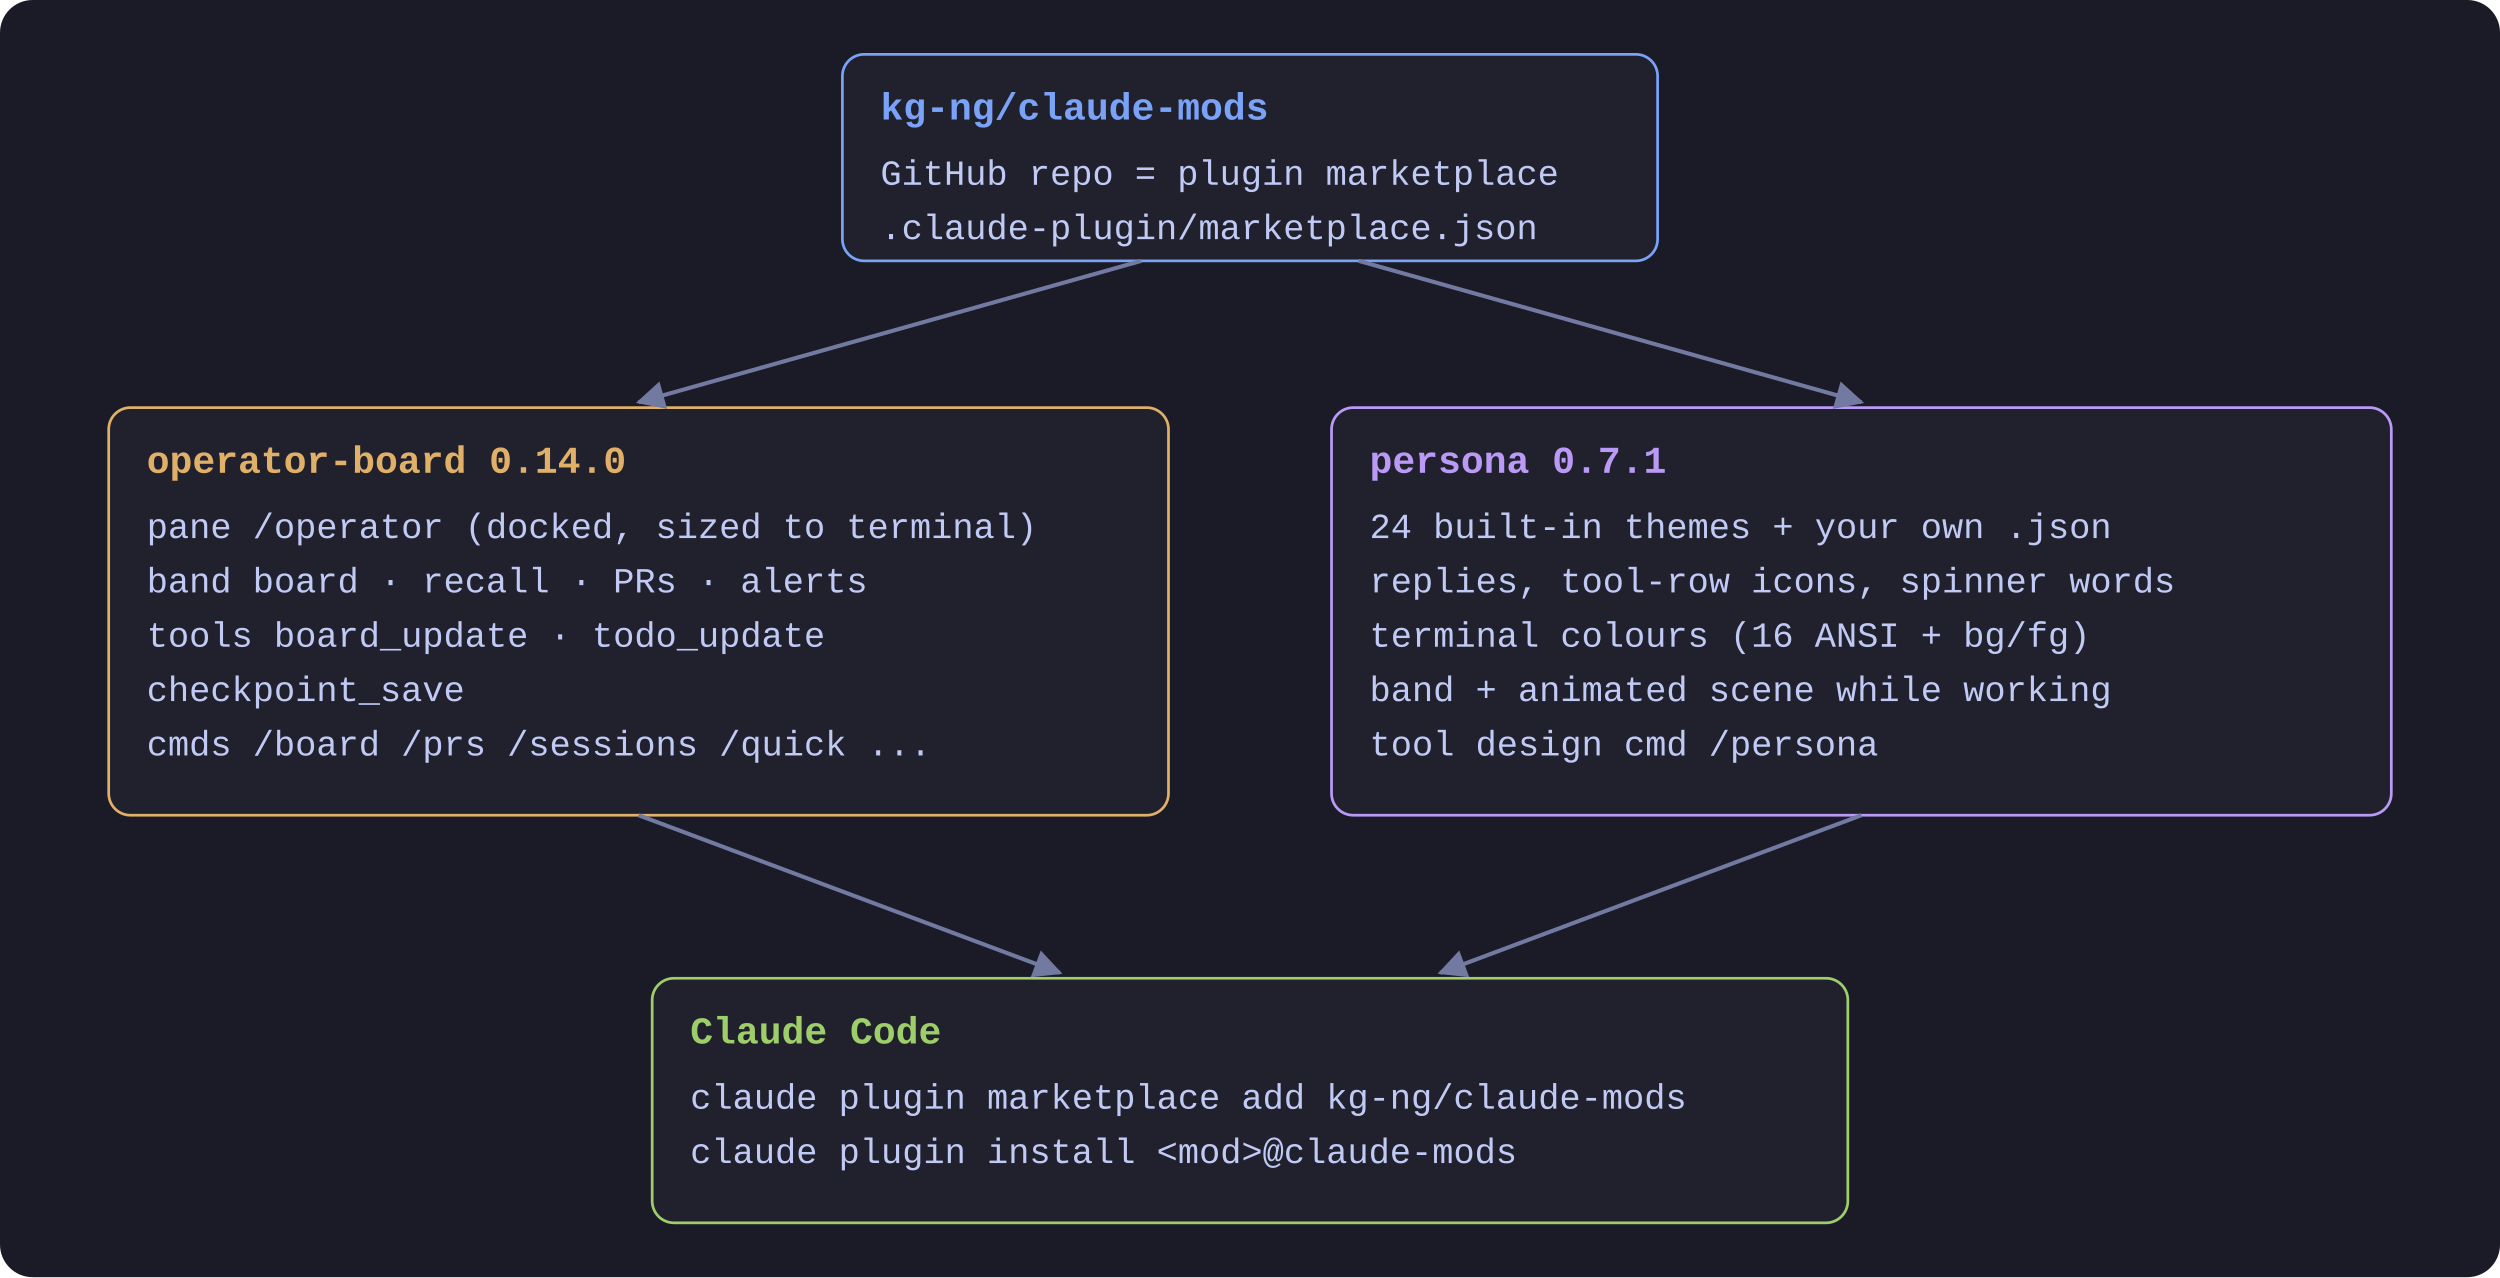
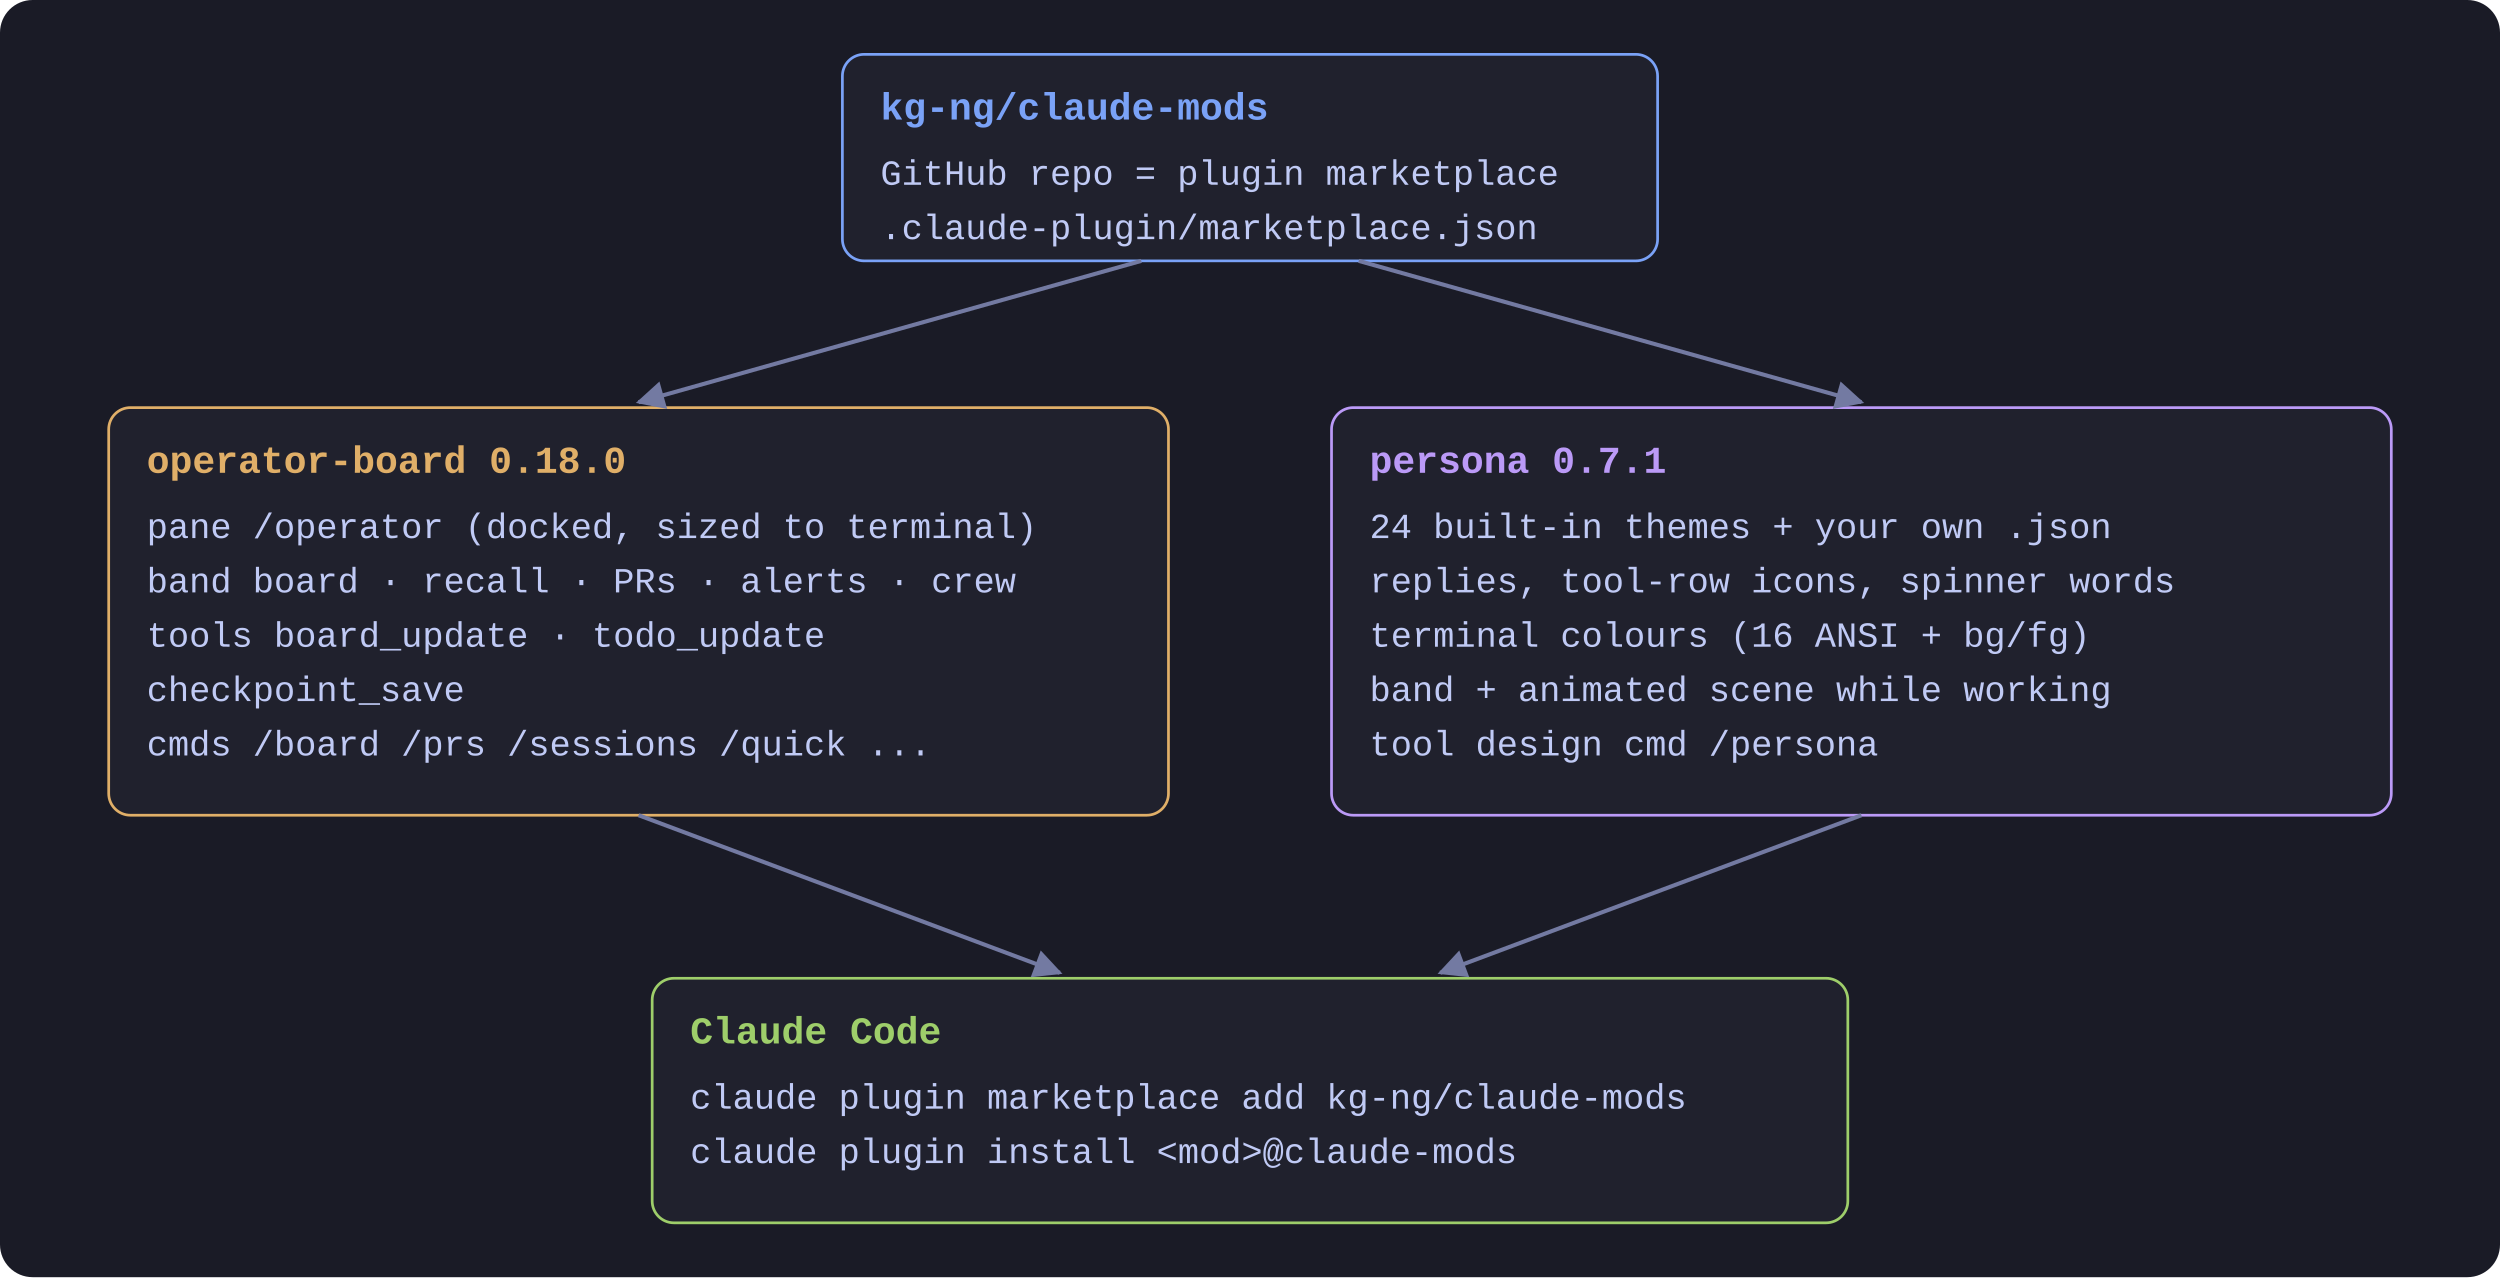
<svg xmlns="http://www.w3.org/2000/svg" width="920" height="470" viewBox="0 0 920 470" role="img" aria-label="How the repo, the two mods and Claude Code fit together" font-family="ui-monospace, SFMono-Regular, Menlo, Consolas, 'Liberation Mono', monospace" font-size="14">
  <rect width="920" height="470" rx="12" fill="#1a1b26" />
  <defs>
    <marker id="a" viewBox="0 0 10 10" refX="9" refY="5" markerWidth="7" markerHeight="7" orient="auto">
      <path d="M0,0 L10,5 L0,10 z" fill="#737aa2" />
    </marker>
  </defs>
  <rect x="310" y="20" width="300" height="76" rx="8" fill="#20212d" stroke="#7aa2f7" />
  <text x="324" y="44" fill="#7aa2f7" font-weight="700">kg-ng/claude-mods</text>
  <text x="324" y="68" fill="#c0caf5" font-size="13">GitHub repo = plugin marketplace</text>
  <text x="324" y="88" fill="#c0caf5" font-size="13">.claude-plugin/marketplace.json</text>
  <rect x="40" y="150" width="390" height="150" rx="8" fill="#20212d" stroke="#e0af68" />
-   <text x="54" y="174" fill="#e0af68" font-weight="700">operator-board  0.14.0</text>
+   <text x="54" y="174" fill="#e0af68" font-weight="700">operator-board  0.18.0</text>
  <text x="54" y="198" fill="#c0caf5" font-size="13">pane  /operator  (docked, sized to terminal)</text>
-   <text x="54" y="218" fill="#c0caf5" font-size="13">band  board · recall · PRs · alerts</text>
+   <text x="54" y="218" fill="#c0caf5" font-size="13">band  board · recall · PRs · alerts · crew</text>
  <text x="54" y="238" fill="#c0caf5" font-size="13">tools  board_update · todo_update</text>
  <text x="54" y="258" fill="#c0caf5" font-size="13">       checkpoint_save</text>
  <text x="54" y="278" fill="#c0caf5" font-size="13">cmds  /board /prs /sessions /quick ...</text>
  <rect x="490" y="150" width="390" height="150" rx="8" fill="#20212d" stroke="#bb9af7" />
  <text x="504" y="174" fill="#bb9af7" font-weight="700">persona  0.7.1</text>
  <text x="504" y="198" fill="#c0caf5" font-size="13">24 built-in themes + your own .json</text>
  <text x="504" y="218" fill="#c0caf5" font-size="13">replies, tool-row icons, spinner words</text>
  <text x="504" y="238" fill="#c0caf5" font-size="13">terminal colours (16 ANSI + bg/fg)</text>
  <text x="504" y="258" fill="#c0caf5" font-size="13">band + animated scene while working</text>
  <text x="504" y="278" fill="#c0caf5" font-size="13">tool  design   cmd  /persona</text>
  <rect x="240" y="360" width="440" height="90" rx="8" fill="#20212d" stroke="#9ece6a" />
  <text x="254" y="384" fill="#9ece6a" font-weight="700">Claude Code</text>
  <text x="254" y="408" fill="#c0caf5" font-size="13">claude plugin marketplace add kg-ng/claude-mods</text>
  <text x="254" y="428" fill="#c0caf5" font-size="13">claude plugin install &lt;mod&gt;@claude-mods</text>
  <line x1="420" y1="96" x2="235" y2="148" stroke="#737aa2" stroke-width="1.5" marker-end="url(#a)" />
  <line x1="500" y1="96" x2="685" y2="148" stroke="#737aa2" stroke-width="1.5" marker-end="url(#a)" />
  <line x1="235" y1="300" x2="390" y2="358" stroke="#737aa2" stroke-width="1.5" marker-end="url(#a)" />
  <line x1="685" y1="300" x2="530" y2="358" stroke="#737aa2" stroke-width="1.5" marker-end="url(#a)" />
</svg>
